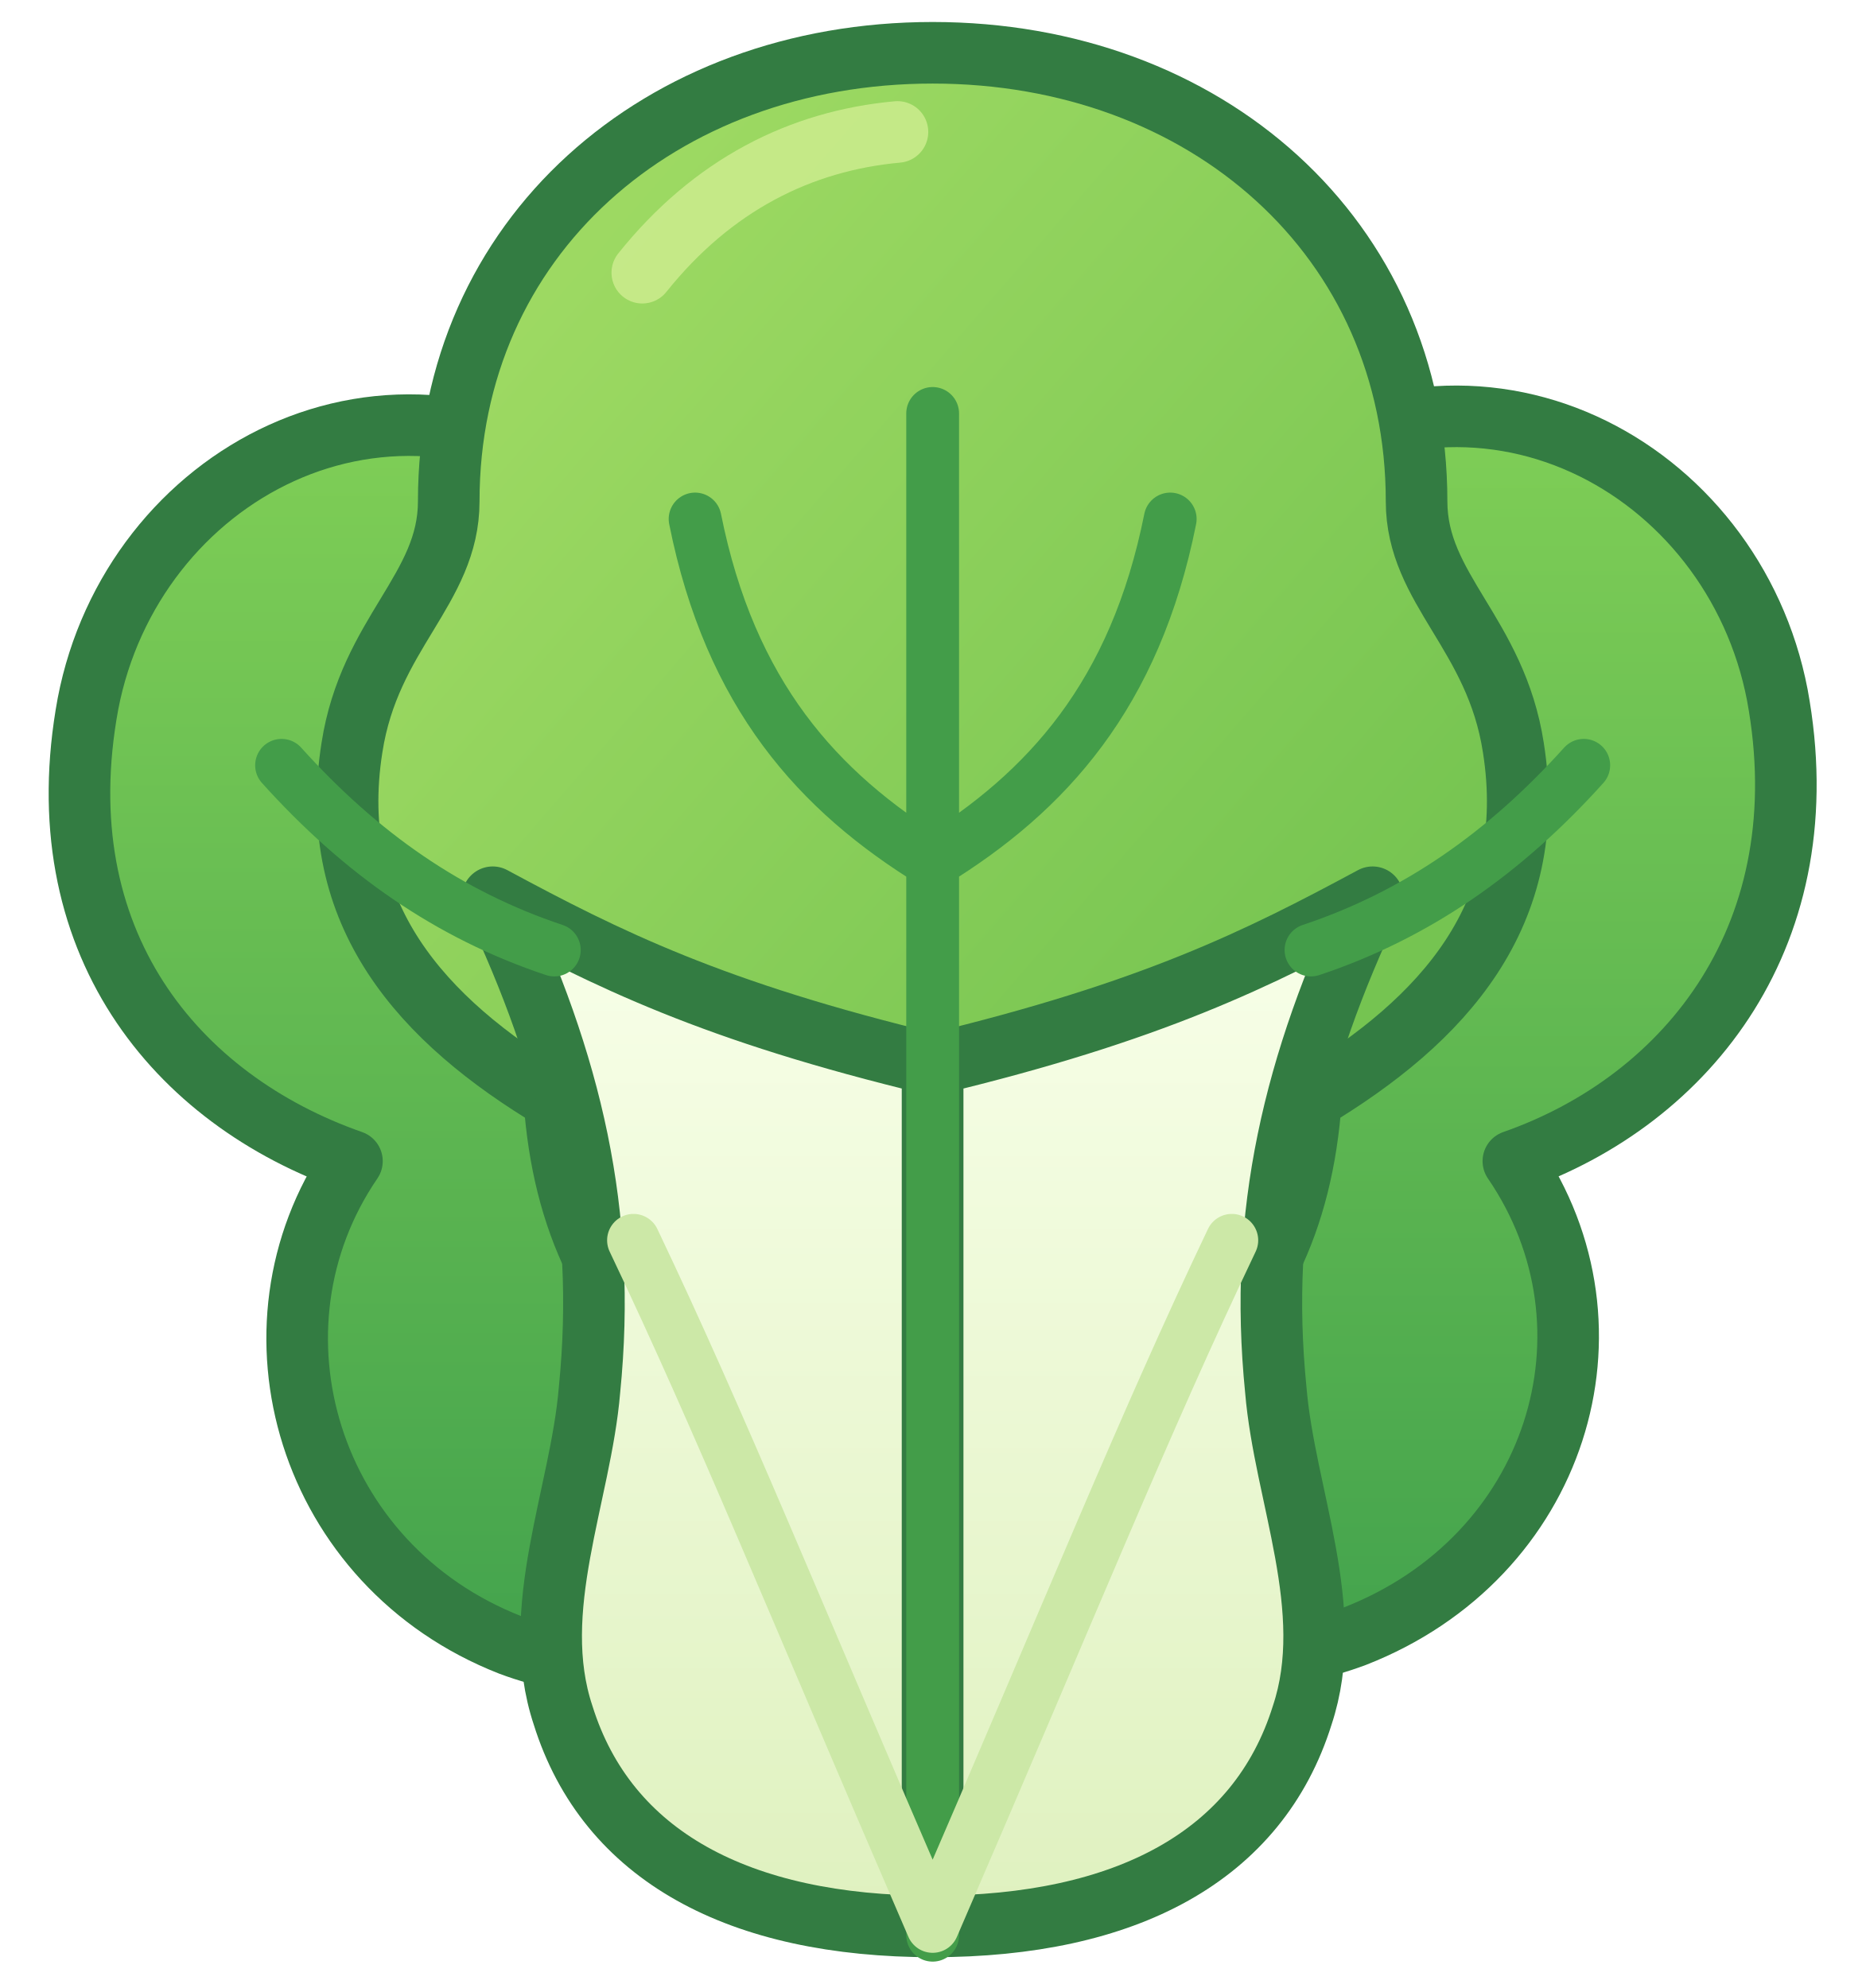
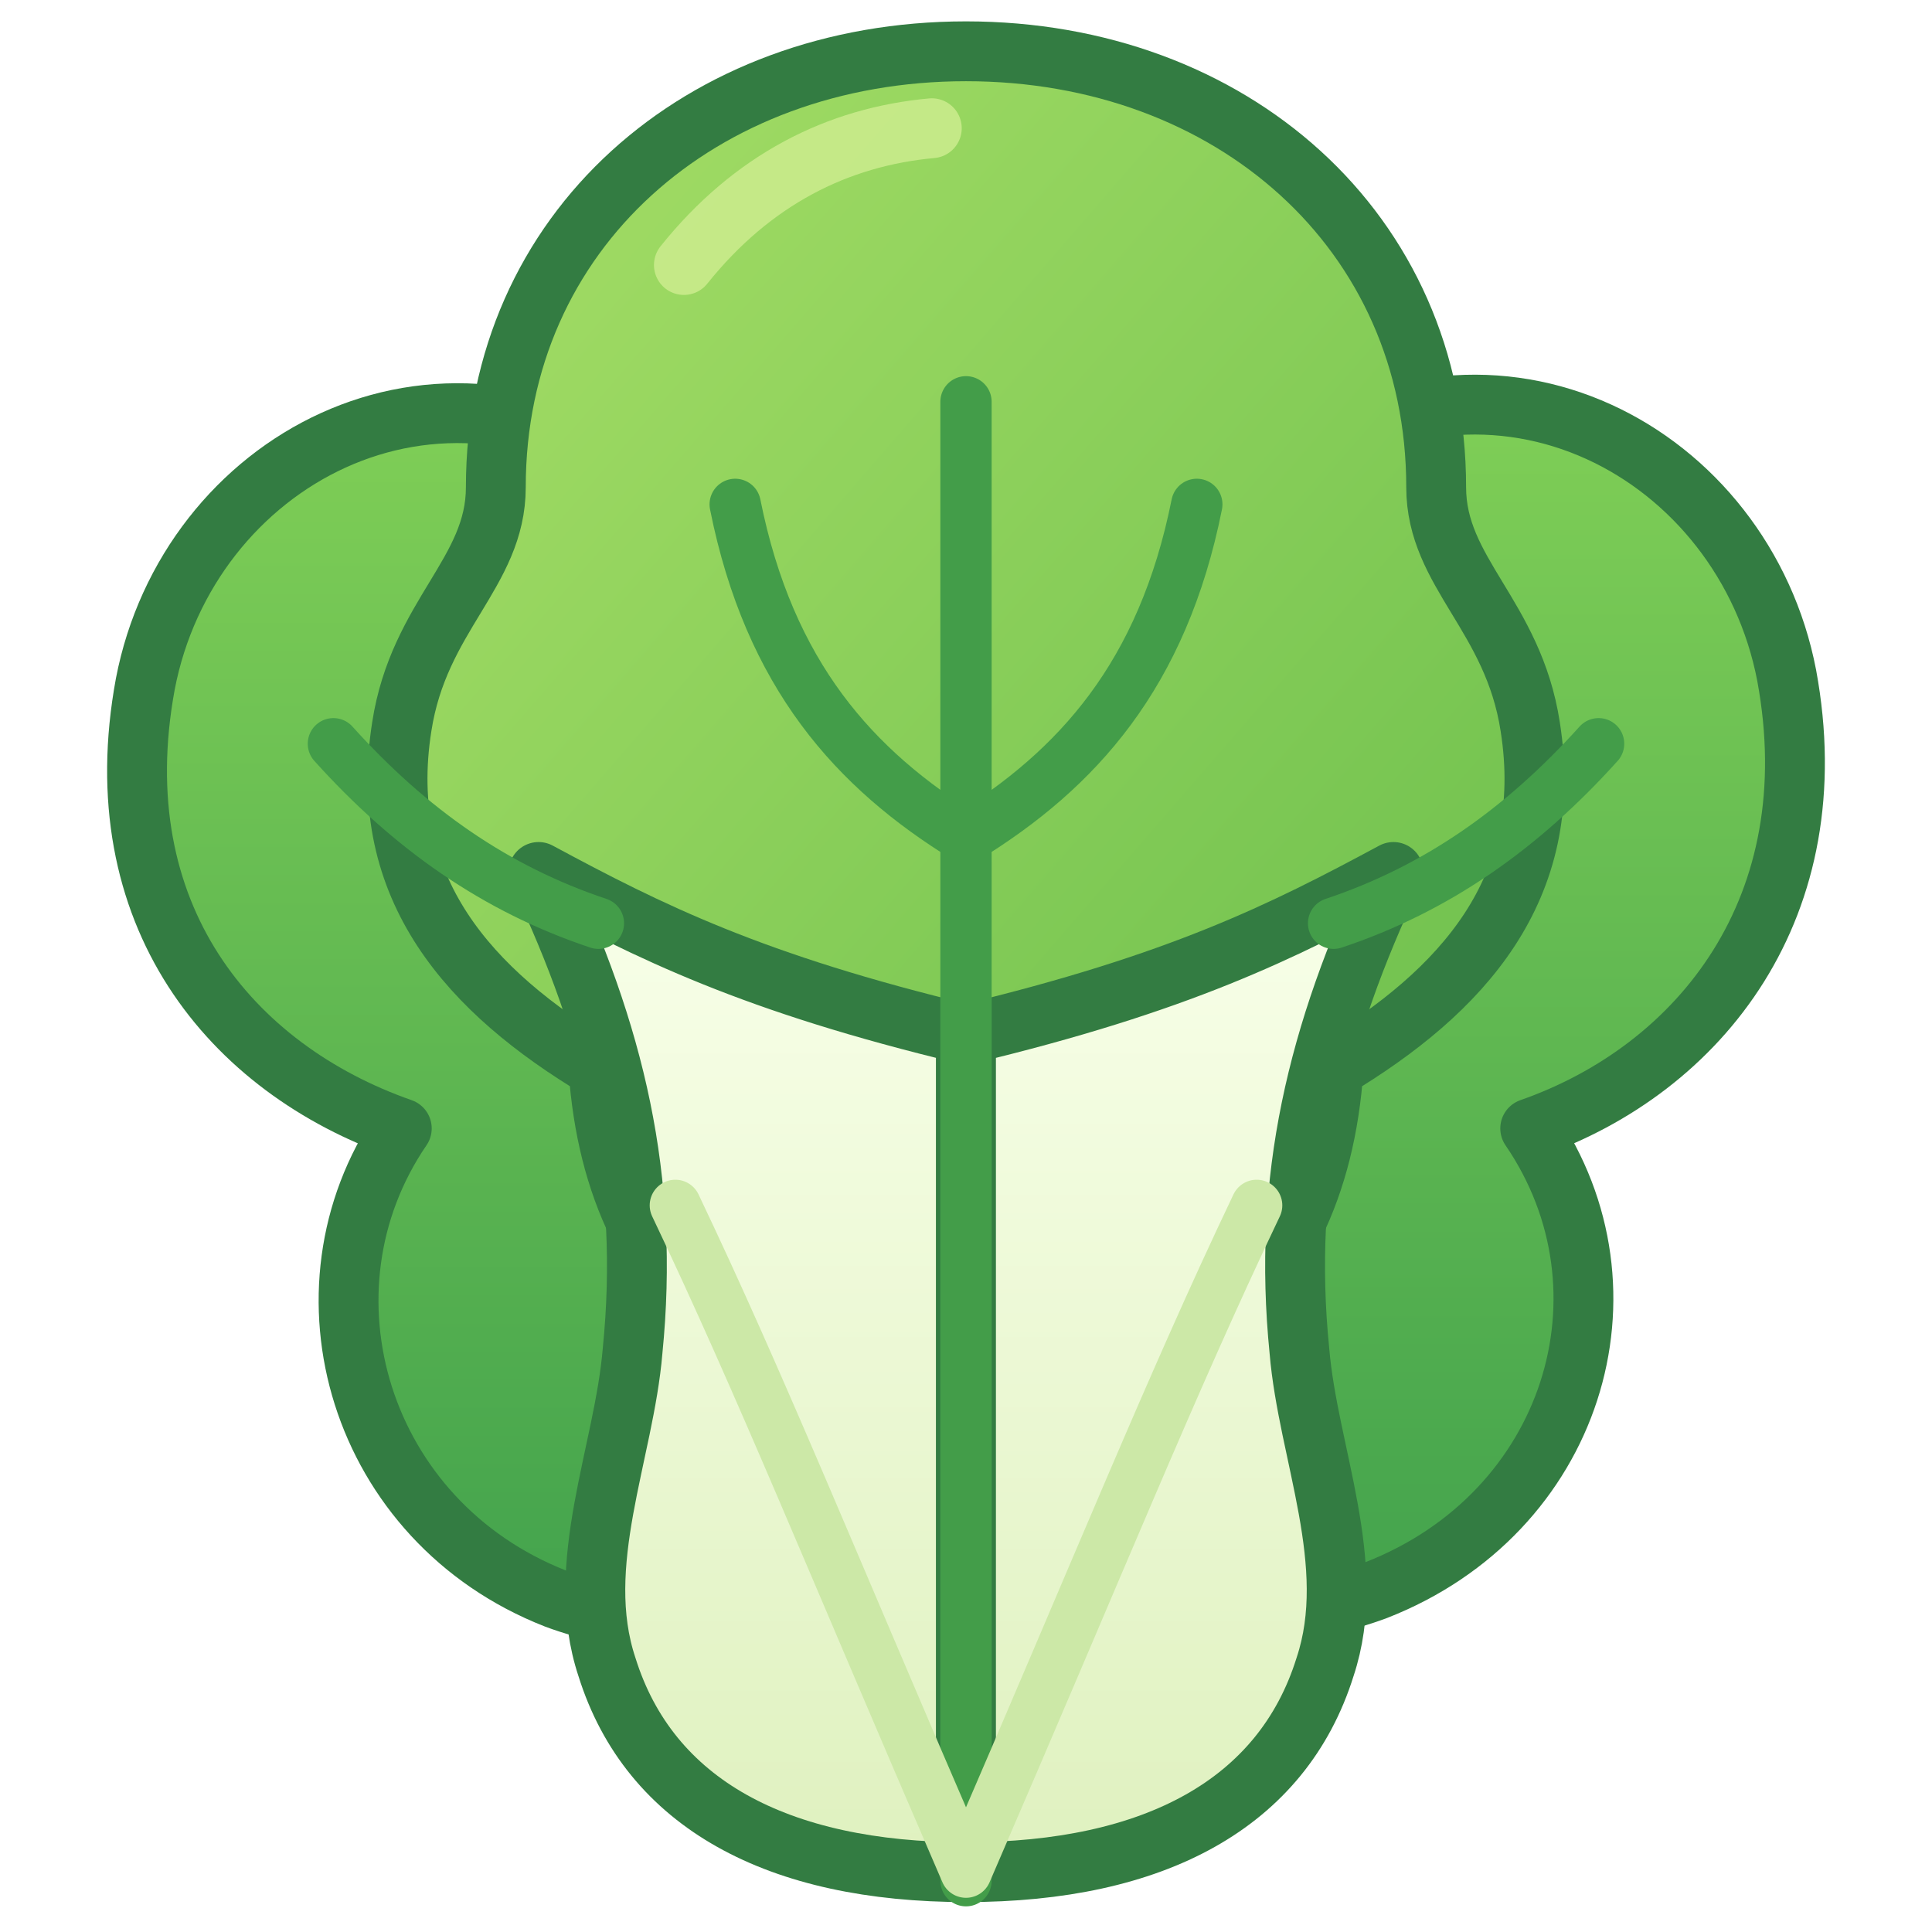
- <svg xmlns="http://www.w3.org/2000/svg" viewBox="22 14 212 226" role="img" aria-labelledby="title desc">
+ <svg xmlns="http://www.w3.org/2000/svg" viewBox="15 14 226 226" role="img" aria-labelledby="title desc">
  <defs>
    <linearGradient id="leaf-center" x1="0" y1="0" x2="1" y2="1">
      <stop offset="0" stop-color="#a8df67" />
      <stop offset="1" stop-color="#68bd4b" />
    </linearGradient>
    <linearGradient id="leaf-side" x1="0" y1="0" x2="0" y2="1">
      <stop offset="0" stop-color="#7fce56" />
      <stop offset="1" stop-color="#43a34d" />
    </linearGradient>
    <linearGradient id="stem" x1="0" y1="0" x2="0" y2="1">
      <stop offset="0" stop-color="#f8ffe9" />
      <stop offset="1" stop-color="#dff1bf" />
    </linearGradient>
  </defs>
  <path d="M91 70C66 52 37 68 32 94c-5 27 10 45 30 52-13 19-5 46 18 55 16 6 32-1 43-15L91 70Z" fill="url(#leaf-side)" stroke="#337c42" stroke-width="7" stroke-linejoin="round" />
  <path d="M165 69c25-18 54-2 59 24 5 27-10 46-30 53 13 19 5 45-18 54-16 6-32 0-43-14l32-117Z" fill="url(#leaf-side)" stroke="#337c42" stroke-width="7" stroke-linejoin="round" />
  <path d="M128 20c-31 0-55 21-55 51 0 10-9 15-11 28-3 19 8 31 23 40 1 14 6 24 16 33h54c10-9 15-19 16-33 15-9 26-21 23-40-2-13-11-18-11-28 0-30-24-51-55-51Z" fill="url(#leaf-center)" stroke="#337c42" stroke-width="7" stroke-linejoin="round" />
  <path d="M78 116c9 19 13 36 11 56-1 12-7 25-3 37 5 16 20 24 42 24V135c-25-6-37-12-50-19Z" fill="url(#stem)" stroke="#337c42" stroke-width="7" stroke-linejoin="round" />
  <path d="M178 116c-9 19-13 36-11 56 1 12 7 25 3 37-5 16-20 24-42 24v-98c25-6 37-12 50-19Z" fill="url(#stem)" stroke="#337c42" stroke-width="7" stroke-linejoin="round" />
  <path d="M128 61v173M101 73c4 20 14 31 27 39m27-39c-4 20-14 31-27 39M54 101c9 10 19 17 31 21m117-21c-9 10-19 17-31 21" fill="none" stroke="#439d49" stroke-width="6" stroke-linecap="round" />
  <path d="M94 155c10 21 18 41 34 78m34-78c-10 21-18 41-34 78" fill="none" stroke="#cce8a7" stroke-width="6" stroke-linecap="round" />
  <path d="M95 45c8-10 18-15 29-16" fill="none" stroke="#d0ee91" stroke-width="7" stroke-linecap="round" opacity=".8" />
</svg>
